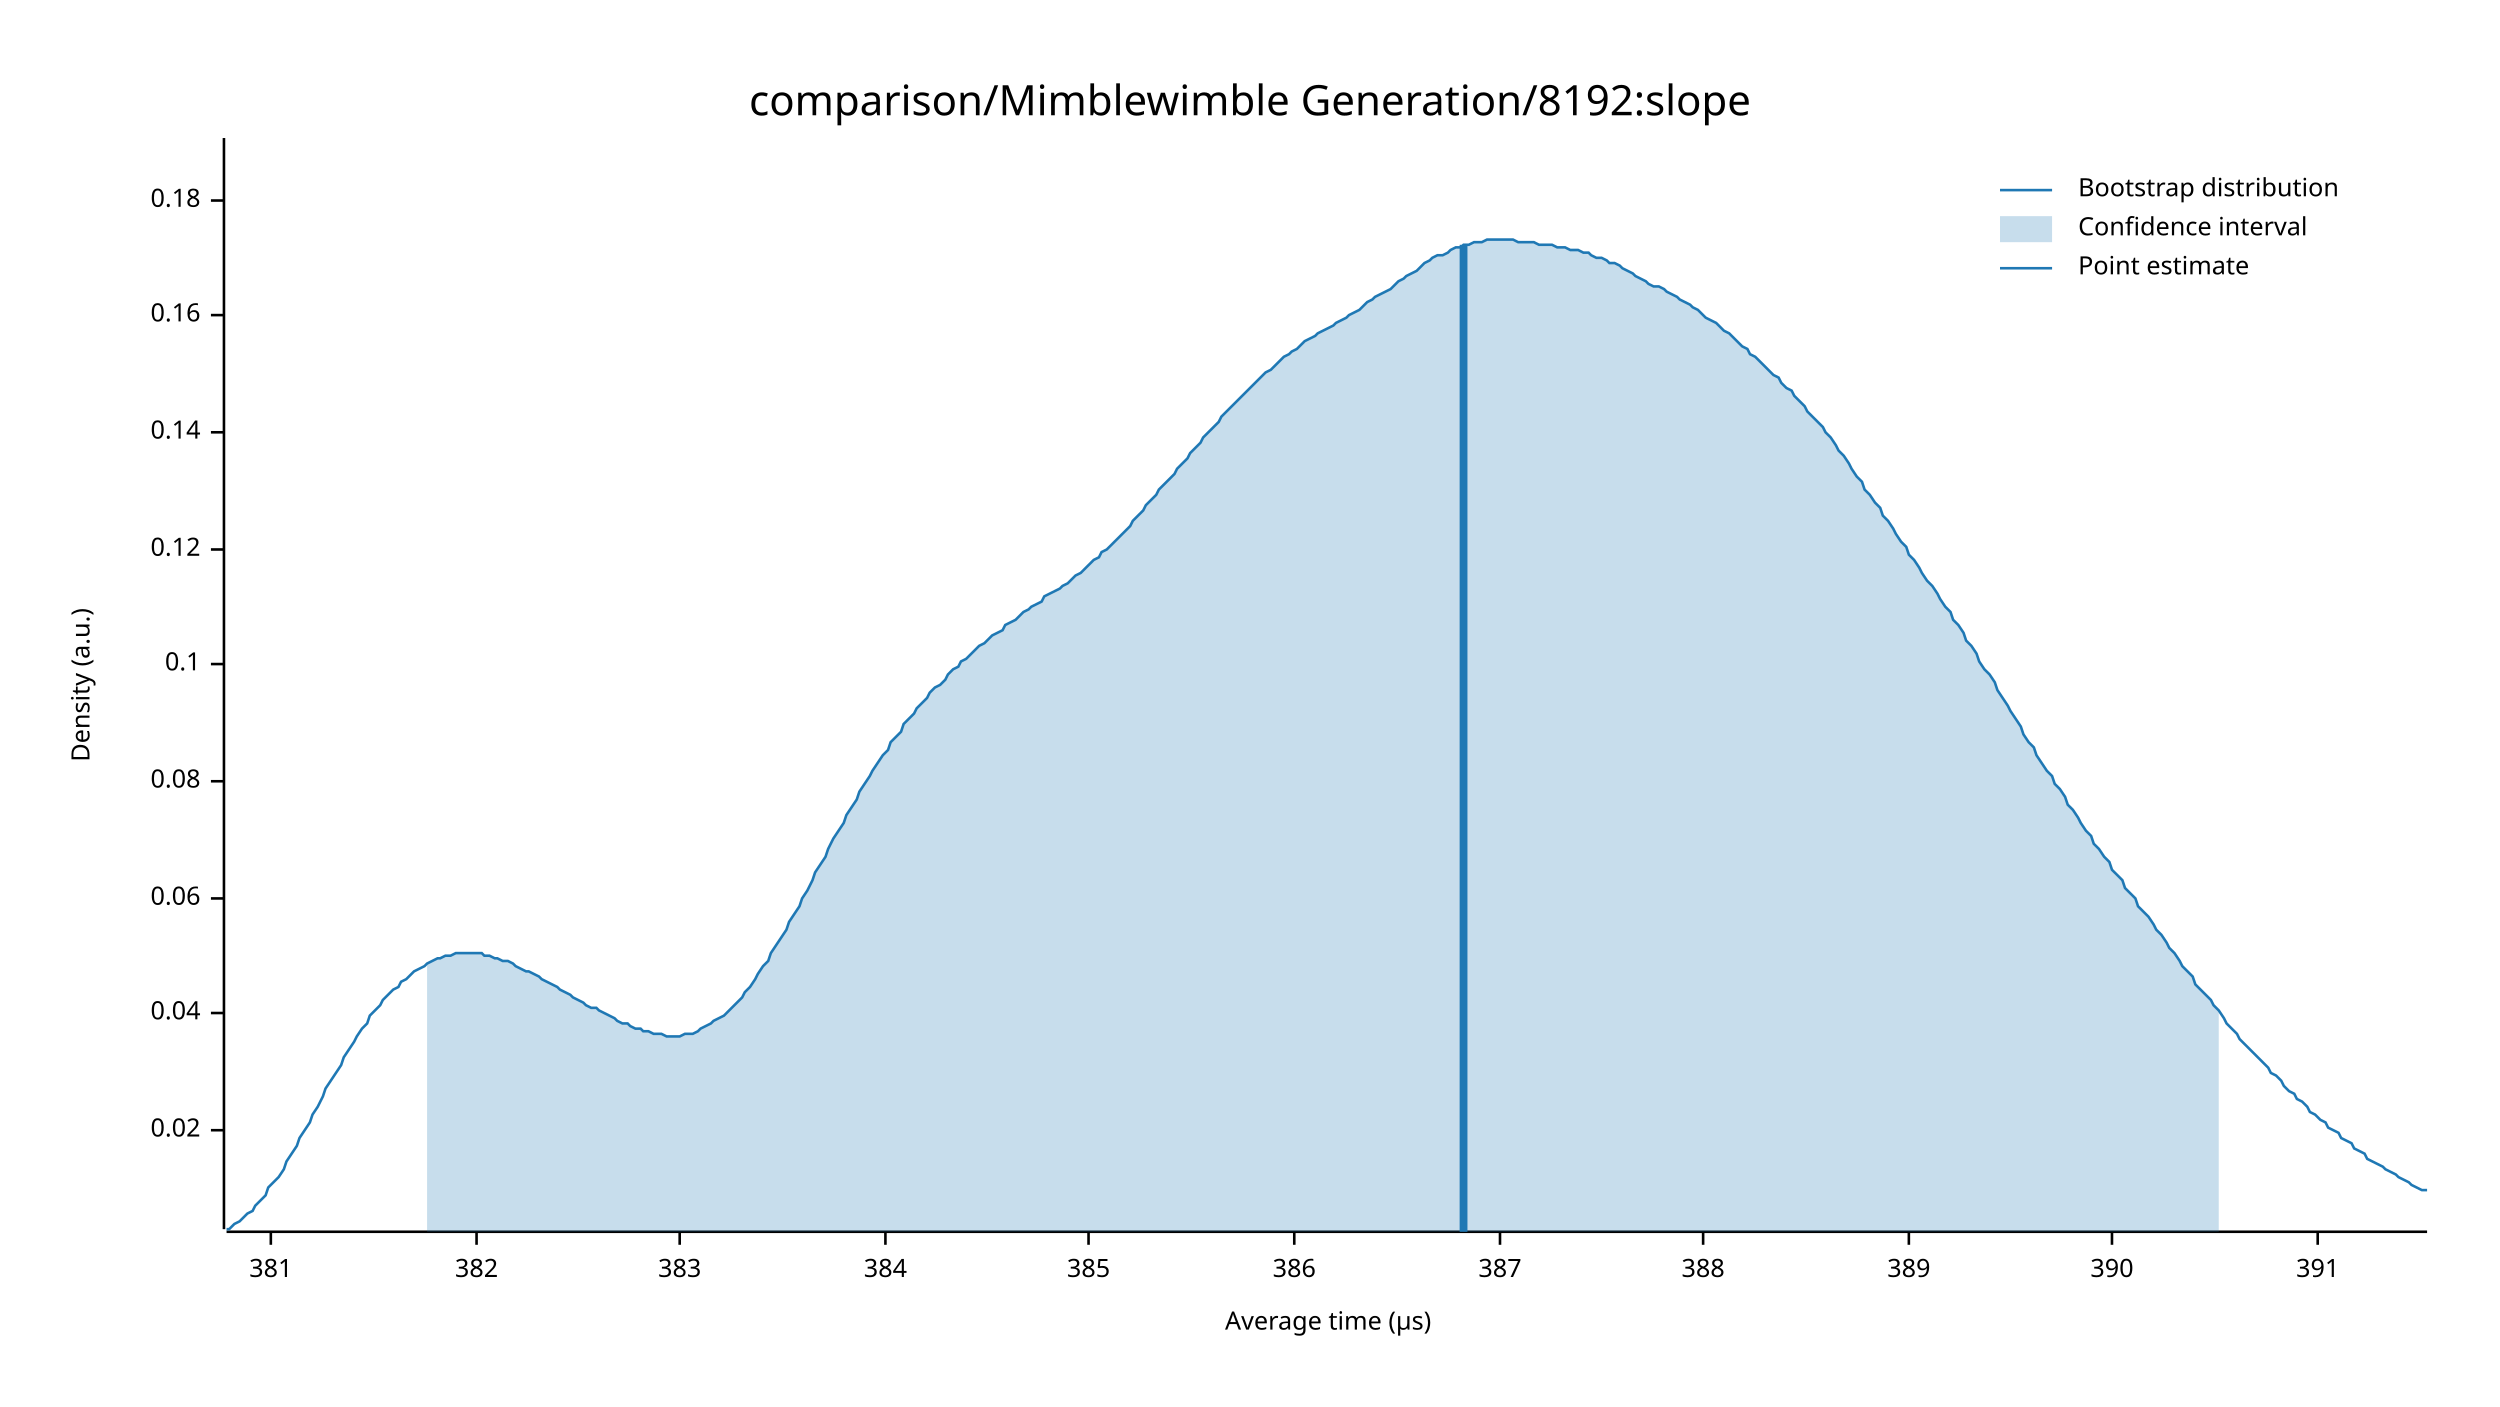
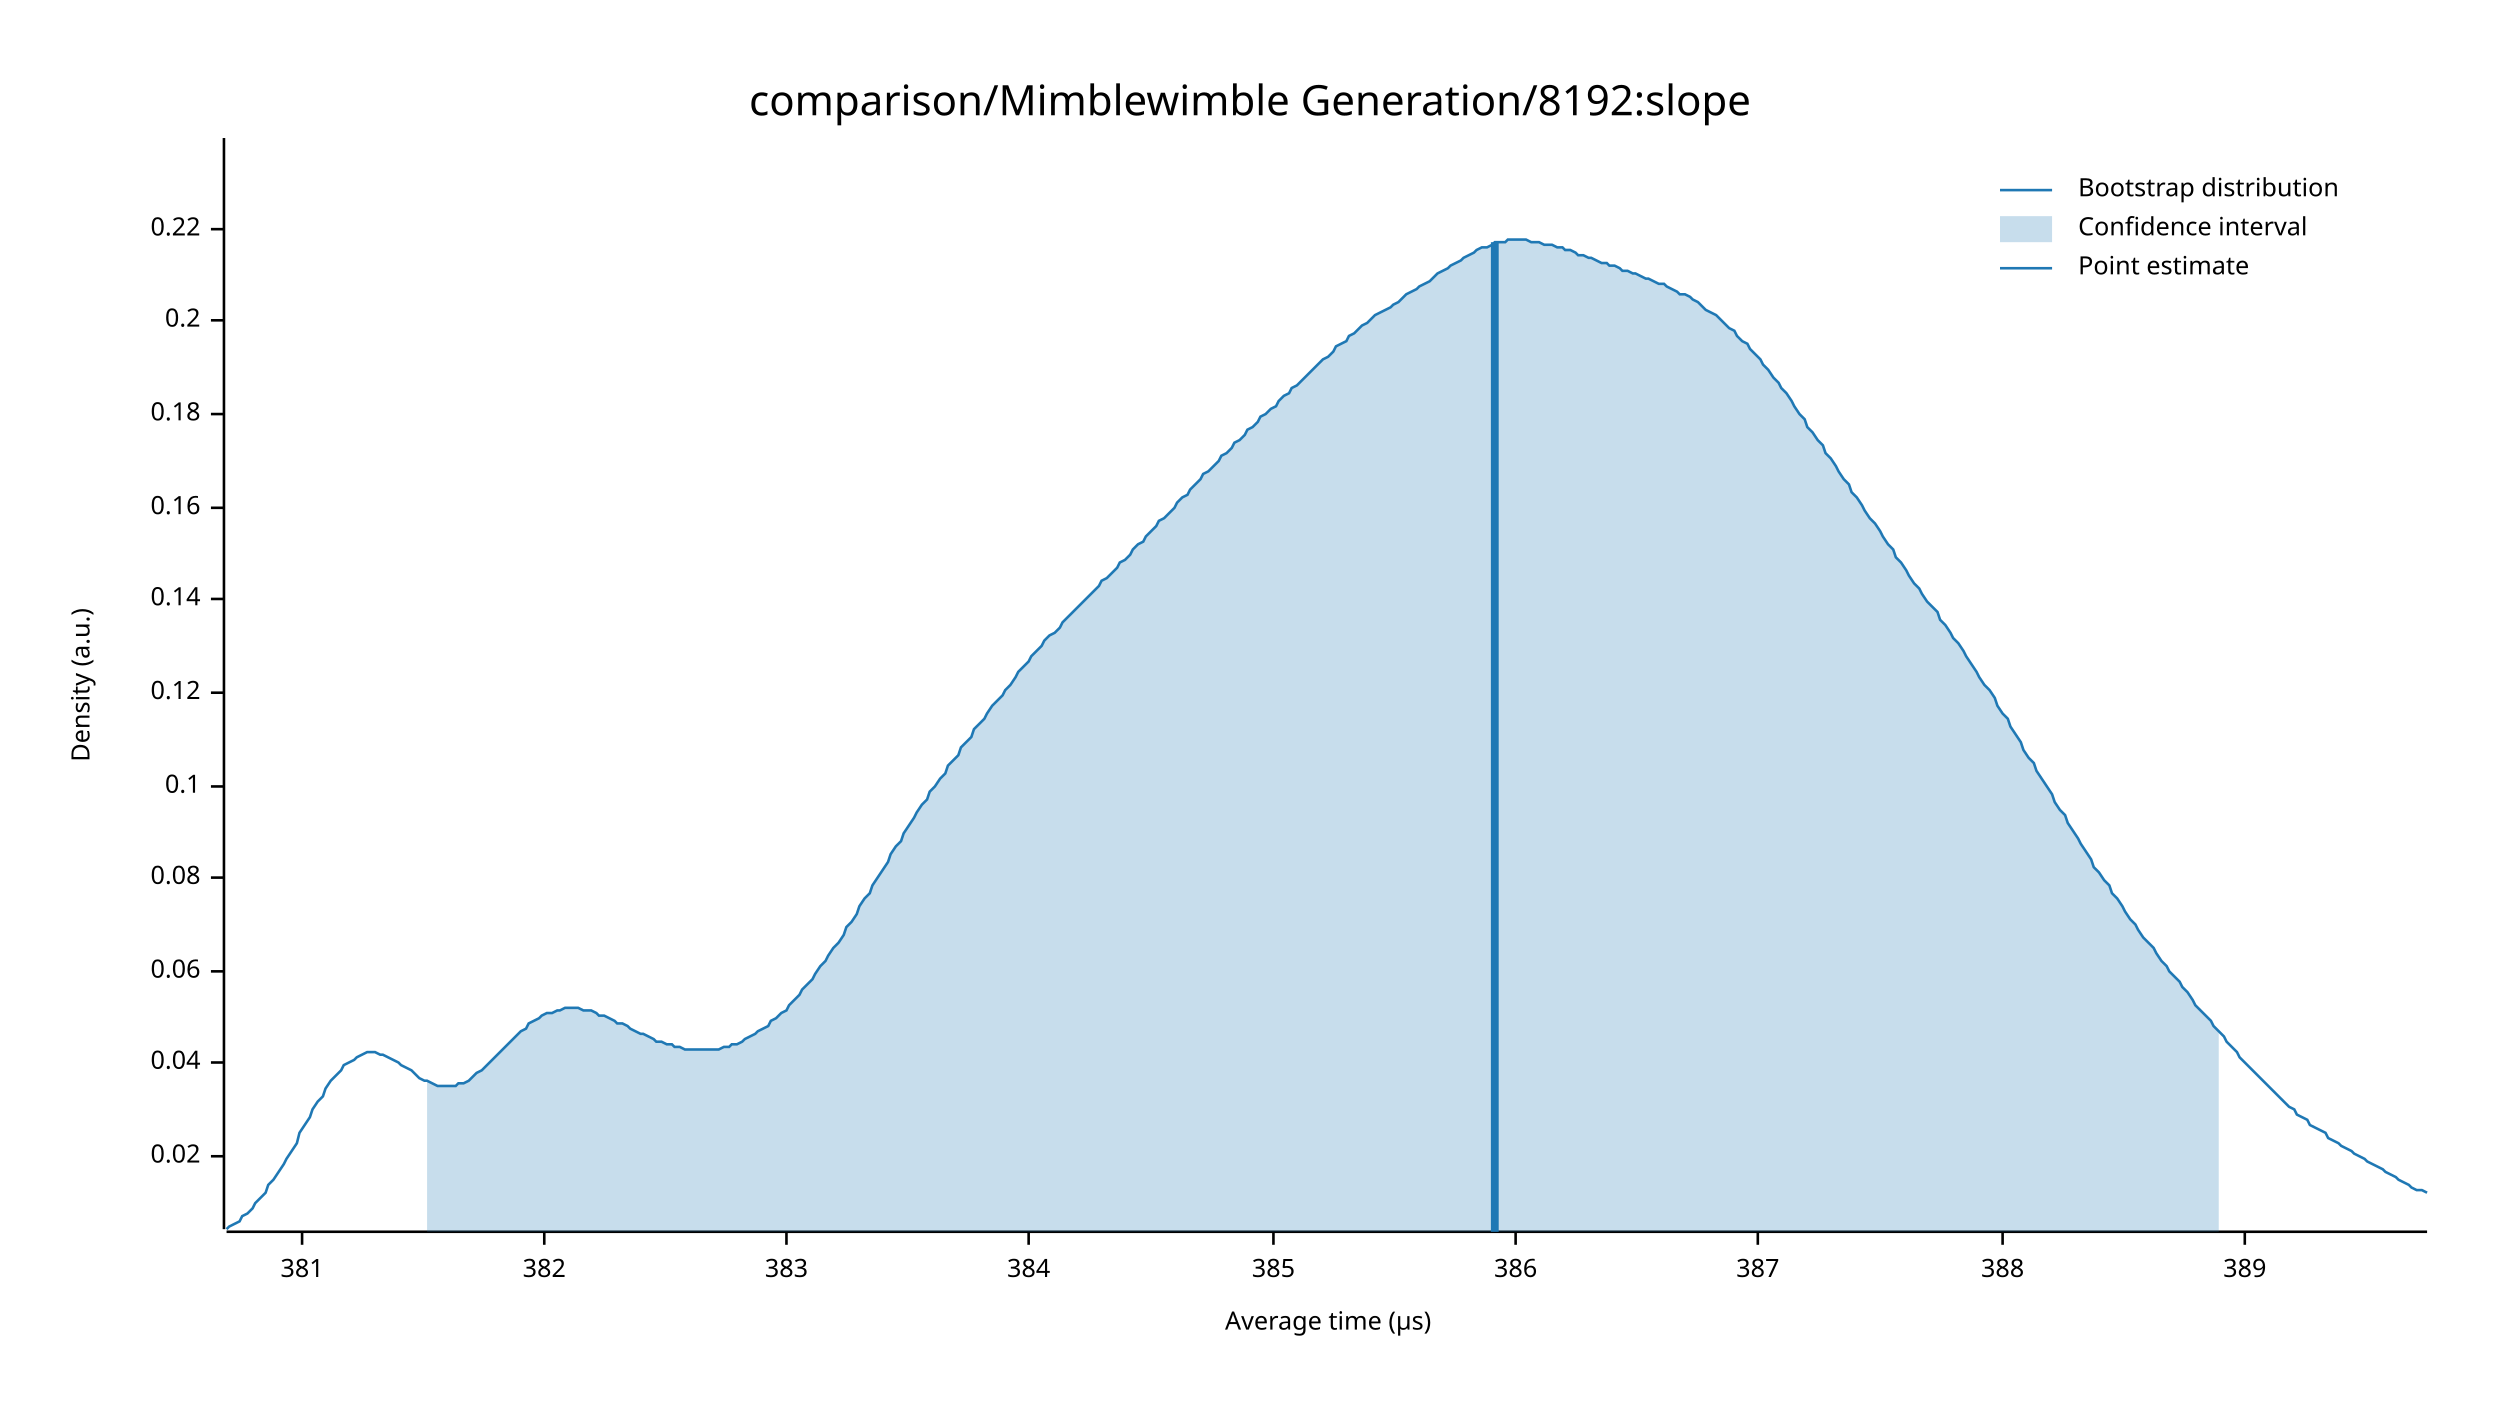
<svg xmlns="http://www.w3.org/2000/svg" width="960" height="540" viewBox="0 0 960 540">
  <text x="480" y="32" dy="0.76em" text-anchor="middle" font-family="sans-serif" font-size="16.129" opacity="1" fill="#000000">
comparison/Mimblewimble Generation/8192:slope
</text>
  <text x="27" y="263" dy="0.76em" text-anchor="middle" font-family="sans-serif" font-size="9.677" opacity="1" fill="#000000" transform="rotate(270, 27, 263)">
Density (a.u.)
</text>
  <text x="510" y="513" dy="-0.5ex" text-anchor="middle" font-family="sans-serif" font-size="9.677" opacity="1" fill="#000000">
Average time (µs)
</text>
  <polyline fill="none" opacity="1" stroke="#000000" stroke-width="1" points="86,53 86,472 " />
-   <text x="77" y="434" dy="0.5ex" text-anchor="end" font-family="sans-serif" font-size="9.677" opacity="1" fill="#000000">
+   <text x="77" y="444" dy="0.5ex" text-anchor="end" font-family="sans-serif" font-size="9.677" opacity="1" fill="#000000">
0.02
</text>
-   <polyline fill="none" opacity="1" stroke="#000000" stroke-width="1" points="81,434 86,434 " />
-   <text x="77" y="389" dy="0.5ex" text-anchor="end" font-family="sans-serif" font-size="9.677" opacity="1" fill="#000000">
+   <polyline fill="none" opacity="1" stroke="#000000" stroke-width="1" points="81,444 86,444 " />
+   <text x="77" y="408" dy="0.5ex" text-anchor="end" font-family="sans-serif" font-size="9.677" opacity="1" fill="#000000">
0.04
</text>
-   <polyline fill="none" opacity="1" stroke="#000000" stroke-width="1" points="81,389 86,389 " />
-   <text x="77" y="345" dy="0.5ex" text-anchor="end" font-family="sans-serif" font-size="9.677" opacity="1" fill="#000000">
+   <polyline fill="none" opacity="1" stroke="#000000" stroke-width="1" points="81,408 86,408 " />
+   <text x="77" y="373" dy="0.5ex" text-anchor="end" font-family="sans-serif" font-size="9.677" opacity="1" fill="#000000">
0.06
</text>
-   <polyline fill="none" opacity="1" stroke="#000000" stroke-width="1" points="81,345 86,345 " />
-   <text x="77" y="300" dy="0.5ex" text-anchor="end" font-family="sans-serif" font-size="9.677" opacity="1" fill="#000000">
+   <polyline fill="none" opacity="1" stroke="#000000" stroke-width="1" points="81,373 86,373 " />
+   <text x="77" y="337" dy="0.5ex" text-anchor="end" font-family="sans-serif" font-size="9.677" opacity="1" fill="#000000">
0.08
</text>
-   <polyline fill="none" opacity="1" stroke="#000000" stroke-width="1" points="81,300 86,300 " />
-   <text x="77" y="255" dy="0.5ex" text-anchor="end" font-family="sans-serif" font-size="9.677" opacity="1" fill="#000000">
+   <polyline fill="none" opacity="1" stroke="#000000" stroke-width="1" points="81,337 86,337 " />
+   <text x="77" y="302" dy="0.5ex" text-anchor="end" font-family="sans-serif" font-size="9.677" opacity="1" fill="#000000">
0.1
</text>
-   <polyline fill="none" opacity="1" stroke="#000000" stroke-width="1" points="81,255 86,255 " />
-   <text x="77" y="211" dy="0.5ex" text-anchor="end" font-family="sans-serif" font-size="9.677" opacity="1" fill="#000000">
+   <polyline fill="none" opacity="1" stroke="#000000" stroke-width="1" points="81,302 86,302 " />
+   <text x="77" y="266" dy="0.5ex" text-anchor="end" font-family="sans-serif" font-size="9.677" opacity="1" fill="#000000">
0.12
</text>
-   <polyline fill="none" opacity="1" stroke="#000000" stroke-width="1" points="81,211 86,211 " />
-   <text x="77" y="166" dy="0.5ex" text-anchor="end" font-family="sans-serif" font-size="9.677" opacity="1" fill="#000000">
+   <polyline fill="none" opacity="1" stroke="#000000" stroke-width="1" points="81,266 86,266 " />
+   <text x="77" y="230" dy="0.5ex" text-anchor="end" font-family="sans-serif" font-size="9.677" opacity="1" fill="#000000">
0.14
</text>
-   <polyline fill="none" opacity="1" stroke="#000000" stroke-width="1" points="81,166 86,166 " />
-   <text x="77" y="121" dy="0.5ex" text-anchor="end" font-family="sans-serif" font-size="9.677" opacity="1" fill="#000000">
+   <polyline fill="none" opacity="1" stroke="#000000" stroke-width="1" points="81,230 86,230 " />
+   <text x="77" y="195" dy="0.5ex" text-anchor="end" font-family="sans-serif" font-size="9.677" opacity="1" fill="#000000">
0.16
</text>
-   <polyline fill="none" opacity="1" stroke="#000000" stroke-width="1" points="81,121 86,121 " />
-   <text x="77" y="77" dy="0.5ex" text-anchor="end" font-family="sans-serif" font-size="9.677" opacity="1" fill="#000000">
+   <polyline fill="none" opacity="1" stroke="#000000" stroke-width="1" points="81,195 86,195 " />
+   <text x="77" y="159" dy="0.5ex" text-anchor="end" font-family="sans-serif" font-size="9.677" opacity="1" fill="#000000">
0.18
</text>
-   <polyline fill="none" opacity="1" stroke="#000000" stroke-width="1" points="81,77 86,77 " />
+   <polyline fill="none" opacity="1" stroke="#000000" stroke-width="1" points="81,159 86,159 " />
+   <text x="77" y="123" dy="0.5ex" text-anchor="end" font-family="sans-serif" font-size="9.677" opacity="1" fill="#000000">
+ 0.2
+ </text>
+   <polyline fill="none" opacity="1" stroke="#000000" stroke-width="1" points="81,123 86,123 " />
+   <text x="77" y="88" dy="0.5ex" text-anchor="end" font-family="sans-serif" font-size="9.677" opacity="1" fill="#000000">
+ 0.22
+ </text>
+   <polyline fill="none" opacity="1" stroke="#000000" stroke-width="1" points="81,88 86,88 " />
  <polyline fill="none" opacity="1" stroke="#000000" stroke-width="1" points="87,473 932,473 " />
-   <text x="104" y="483" dy="0.76em" text-anchor="middle" font-family="sans-serif" font-size="9.677" opacity="1" fill="#000000">
+   <text x="116" y="483" dy="0.76em" text-anchor="middle" font-family="sans-serif" font-size="9.677" opacity="1" fill="#000000">
381
</text>
-   <polyline fill="none" opacity="1" stroke="#000000" stroke-width="1" points="104,473 104,478 " />
-   <text x="183" y="483" dy="0.76em" text-anchor="middle" font-family="sans-serif" font-size="9.677" opacity="1" fill="#000000">
+   <polyline fill="none" opacity="1" stroke="#000000" stroke-width="1" points="116,473 116,478 " />
+   <text x="209" y="483" dy="0.76em" text-anchor="middle" font-family="sans-serif" font-size="9.677" opacity="1" fill="#000000">
382
</text>
-   <polyline fill="none" opacity="1" stroke="#000000" stroke-width="1" points="183,473 183,478 " />
-   <text x="261" y="483" dy="0.76em" text-anchor="middle" font-family="sans-serif" font-size="9.677" opacity="1" fill="#000000">
+   <polyline fill="none" opacity="1" stroke="#000000" stroke-width="1" points="209,473 209,478 " />
+   <text x="302" y="483" dy="0.76em" text-anchor="middle" font-family="sans-serif" font-size="9.677" opacity="1" fill="#000000">
383
</text>
-   <polyline fill="none" opacity="1" stroke="#000000" stroke-width="1" points="261,473 261,478 " />
-   <text x="340" y="483" dy="0.76em" text-anchor="middle" font-family="sans-serif" font-size="9.677" opacity="1" fill="#000000">
+   <polyline fill="none" opacity="1" stroke="#000000" stroke-width="1" points="302,473 302,478 " />
+   <text x="395" y="483" dy="0.76em" text-anchor="middle" font-family="sans-serif" font-size="9.677" opacity="1" fill="#000000">
384
</text>
-   <polyline fill="none" opacity="1" stroke="#000000" stroke-width="1" points="340,473 340,478 " />
-   <text x="418" y="483" dy="0.76em" text-anchor="middle" font-family="sans-serif" font-size="9.677" opacity="1" fill="#000000">
+   <polyline fill="none" opacity="1" stroke="#000000" stroke-width="1" points="395,473 395,478 " />
+   <text x="489" y="483" dy="0.76em" text-anchor="middle" font-family="sans-serif" font-size="9.677" opacity="1" fill="#000000">
385
</text>
-   <polyline fill="none" opacity="1" stroke="#000000" stroke-width="1" points="418,473 418,478 " />
-   <text x="497" y="483" dy="0.76em" text-anchor="middle" font-family="sans-serif" font-size="9.677" opacity="1" fill="#000000">
+   <polyline fill="none" opacity="1" stroke="#000000" stroke-width="1" points="489,473 489,478 " />
+   <text x="582" y="483" dy="0.76em" text-anchor="middle" font-family="sans-serif" font-size="9.677" opacity="1" fill="#000000">
386
</text>
-   <polyline fill="none" opacity="1" stroke="#000000" stroke-width="1" points="497,473 497,478 " />
-   <text x="576" y="483" dy="0.76em" text-anchor="middle" font-family="sans-serif" font-size="9.677" opacity="1" fill="#000000">
+   <polyline fill="none" opacity="1" stroke="#000000" stroke-width="1" points="582,473 582,478 " />
+   <text x="675" y="483" dy="0.76em" text-anchor="middle" font-family="sans-serif" font-size="9.677" opacity="1" fill="#000000">
387
</text>
-   <polyline fill="none" opacity="1" stroke="#000000" stroke-width="1" points="576,473 576,478 " />
-   <text x="654" y="483" dy="0.76em" text-anchor="middle" font-family="sans-serif" font-size="9.677" opacity="1" fill="#000000">
+   <polyline fill="none" opacity="1" stroke="#000000" stroke-width="1" points="675,473 675,478 " />
+   <text x="769" y="483" dy="0.76em" text-anchor="middle" font-family="sans-serif" font-size="9.677" opacity="1" fill="#000000">
388
</text>
-   <polyline fill="none" opacity="1" stroke="#000000" stroke-width="1" points="654,473 654,478 " />
-   <text x="733" y="483" dy="0.76em" text-anchor="middle" font-family="sans-serif" font-size="9.677" opacity="1" fill="#000000">
+   <polyline fill="none" opacity="1" stroke="#000000" stroke-width="1" points="769,473 769,478 " />
+   <text x="862" y="483" dy="0.76em" text-anchor="middle" font-family="sans-serif" font-size="9.677" opacity="1" fill="#000000">
389
</text>
-   <polyline fill="none" opacity="1" stroke="#000000" stroke-width="1" points="733,473 733,478 " />
-   <text x="811" y="483" dy="0.76em" text-anchor="middle" font-family="sans-serif" font-size="9.677" opacity="1" fill="#000000">
- 390
- </text>
-   <polyline fill="none" opacity="1" stroke="#000000" stroke-width="1" points="811,473 811,478 " />
-   <text x="890" y="483" dy="0.76em" text-anchor="middle" font-family="sans-serif" font-size="9.677" opacity="1" fill="#000000">
- 391
- </text>
-   <polyline fill="none" opacity="1" stroke="#000000" stroke-width="1" points="890,473 890,478 " />
-   <polyline fill="none" opacity="1" stroke="#1F78B4" stroke-width="1" points="87,472 88,472 90,470 92,469 93,468 95,466 97,465 98,463 100,461 102,459 103,456 105,454 107,452 109,449 110,446 112,443 114,440 115,437 117,434 119,431 120,428 122,425 124,421 125,418 127,415 129,412 131,409 132,406 134,403 136,400 137,398 139,395 141,393 142,390 144,388 146,386 147,384 149,382 151,380 153,379 154,377 156,376 158,374 159,373 161,372 163,371 164,370 166,369 168,368 169,368 171,367 173,367 175,366 176,366 178,366 180,366 181,366 183,366 185,366 186,367 188,367 190,368 191,368 193,369 195,369 197,370 198,371 200,372 202,373 203,373 205,374 207,375 208,376 210,377 212,378 214,379 215,380 217,381 219,382 220,383 222,384 224,385 225,386 227,387 229,387 230,388 232,389 234,390 236,391 237,392 239,393 241,393 242,394 244,395 246,395 247,396 249,396 251,397 252,397 254,397 256,398 258,398 259,398 261,398 263,397 264,397 266,397 268,396 269,395 271,394 273,393 274,392 276,391 278,390 280,388 281,387 283,385 285,383 286,381 288,379 290,376 291,374 293,371 295,369 296,366 298,363 300,360 302,357 303,354 305,351 307,348 308,345 310,342 312,338 313,335 315,332 317,329 318,326 320,322 322,319 324,316 325,313 327,310 329,307 330,304 332,301 334,298 335,296 337,293 339,290 341,288 342,285 344,283 346,281 347,278 349,276 351,274 352,272 354,270 356,268 357,266 359,264 361,263 363,261 364,259 366,257 368,256 369,254 371,253 373,251 374,250 376,248 378,247 379,246 381,244 383,243 385,242 386,240 388,239 390,238 391,237 393,235 395,234 396,233 398,232 400,231 401,229 403,228 405,227 407,226 408,225 410,224 412,222 413,221 415,220 417,218 418,217 420,215 422,214 423,212 425,211 427,209 429,207 430,206 432,204 434,202 435,200 437,198 439,196 440,194 442,192 444,190 445,188 447,186 449,184 451,182 452,180 454,178 456,176 457,174 459,172 461,170 462,168 464,166 466,164 468,162 469,160 471,158 473,156 474,155 476,153 478,151 479,150 481,148 483,146 484,145 486,143 488,142 490,140 491,139 493,137 495,136 496,135 498,134 500,132 501,131 503,130 505,129 506,128 508,127 510,126 512,125 513,124 515,123 517,122 518,121 520,120 522,119 523,118 525,116 527,115 528,114 530,113 532,112 534,111 535,110 537,108 539,107 540,106 542,105 544,104 545,103 547,101 549,100 550,99 552,98 554,98 556,97 557,96 559,95 561,95 562,94 564,94 566,93 567,93 569,93 571,92 573,92 574,92 576,92 578,92 579,92 581,92 583,93 584,93 586,93 588,93 589,93 591,94 593,94 595,94 596,94 598,95 600,95 601,95 603,96 605,96 606,96 608,97 610,97 611,98 613,99 615,99 617,100 618,101 620,101 622,102 623,103 625,104 627,105 628,106 630,107 632,108 633,109 635,110 637,110 639,111 640,112 642,113 644,114 645,115 647,116 649,117 650,118 652,119 654,121 655,122 657,123 659,124 661,126 662,127 664,128 666,130 667,131 669,133 671,134 672,136 674,137 676,139 677,140 679,142 681,144 683,145 684,147 686,149 688,150 689,152 691,154 693,156 694,158 696,160 698,162 700,164 701,166 703,168 705,171 706,173 708,175 710,178 711,180 713,183 715,185 716,188 718,190 720,193 722,195 723,198 725,200 727,203 728,205 730,208 732,210 733,213 735,215 737,218 738,220 740,223 742,225 744,228 745,230 747,233 749,235 750,238 752,240 754,243 755,246 757,248 759,251 760,254 762,257 764,259 766,262 767,265 769,268 771,271 772,273 774,276 776,279 777,282 779,285 781,287 782,290 784,293 786,296 788,298 789,301 791,303 793,306 794,309 796,311 798,314 799,316 801,319 803,321 804,324 806,326 808,329 810,331 811,334 813,336 815,338 816,341 818,343 820,345 821,348 823,350 825,352 827,355 828,357 830,359 832,362 833,364 835,366 837,369 838,371 840,373 842,375 843,378 845,380 847,382 849,384 850,386 852,388 854,391 855,393 857,395 859,397 860,399 862,401 864,403 865,404 867,406 869,408 871,410 872,412 874,413 876,415 877,417 879,419 881,420 882,422 884,423 886,425 887,427 889,428 891,430 893,431 894,433 896,434 898,435 899,437 901,438 903,439 904,441 906,442 908,443 909,445 911,446 913,447 915,448 916,449 918,450 920,451 921,452 923,453 925,454 926,455 928,456 930,457 932,457 " />
-   <polygon opacity="0.25" fill="#1F78B4" points="164,370 166,369 168,368 169,368 171,367 173,367 175,366 176,366 178,366 180,366 181,366 183,366 185,366 186,367 188,367 190,368 191,368 193,369 195,369 197,370 198,371 200,372 202,373 203,373 205,374 207,375 208,376 210,377 212,378 214,379 215,380 217,381 219,382 220,383 222,384 224,385 225,386 227,387 229,387 230,388 232,389 234,390 236,391 237,392 239,393 241,393 242,394 244,395 246,395 247,396 249,396 251,397 252,397 254,397 256,398 258,398 259,398 261,398 263,397 264,397 266,397 268,396 269,395 271,394 273,393 274,392 276,391 278,390 280,388 281,387 283,385 285,383 286,381 288,379 290,376 291,374 293,371 295,369 296,366 298,363 300,360 302,357 303,354 305,351 307,348 308,345 310,342 312,338 313,335 315,332 317,329 318,326 320,322 322,319 324,316 325,313 327,310 329,307 330,304 332,301 334,298 335,296 337,293 339,290 341,288 342,285 344,283 346,281 347,278 349,276 351,274 352,272 354,270 356,268 357,266 359,264 361,263 363,261 364,259 366,257 368,256 369,254 371,253 373,251 374,250 376,248 378,247 379,246 381,244 383,243 385,242 386,240 388,239 390,238 391,237 393,235 395,234 396,233 398,232 400,231 401,229 403,228 405,227 407,226 408,225 410,224 412,222 413,221 415,220 417,218 418,217 420,215 422,214 423,212 425,211 427,209 429,207 430,206 432,204 434,202 435,200 437,198 439,196 440,194 442,192 444,190 445,188 447,186 449,184 451,182 452,180 454,178 456,176 457,174 459,172 461,170 462,168 464,166 466,164 468,162 469,160 471,158 473,156 474,155 476,153 478,151 479,150 481,148 483,146 484,145 486,143 488,142 490,140 491,139 493,137 495,136 496,135 498,134 500,132 501,131 503,130 505,129 506,128 508,127 510,126 512,125 513,124 515,123 517,122 518,121 520,120 522,119 523,118 525,116 527,115 528,114 530,113 532,112 534,111 535,110 537,108 539,107 540,106 542,105 544,104 545,103 547,101 549,100 550,99 552,98 554,98 556,97 557,96 559,95 561,95 562,94 564,94 566,93 567,93 569,93 571,92 573,92 574,92 576,92 578,92 579,92 581,92 583,93 584,93 586,93 588,93 589,93 591,94 593,94 595,94 596,94 598,95 600,95 601,95 603,96 605,96 606,96 608,97 610,97 611,98 613,99 615,99 617,100 618,101 620,101 622,102 623,103 625,104 627,105 628,106 630,107 632,108 633,109 635,110 637,110 639,111 640,112 642,113 644,114 645,115 647,116 649,117 650,118 652,119 654,121 655,122 657,123 659,124 661,126 662,127 664,128 666,130 667,131 669,133 671,134 672,136 674,137 676,139 677,140 679,142 681,144 683,145 684,147 686,149 688,150 689,152 691,154 693,156 694,158 696,160 698,162 700,164 701,166 703,168 705,171 706,173 708,175 710,178 711,180 713,183 715,185 716,188 718,190 720,193 722,195 723,198 725,200 727,203 728,205 730,208 732,210 733,213 735,215 737,218 738,220 740,223 742,225 744,228 745,230 747,233 749,235 750,238 752,240 754,243 755,246 757,248 759,251 760,254 762,257 764,259 766,262 767,265 769,268 771,271 772,273 774,276 776,279 777,282 779,285 781,287 782,290 784,293 786,296 788,298 789,301 791,303 793,306 794,309 796,311 798,314 799,316 801,319 803,321 804,324 806,326 808,329 810,331 811,334 813,336 815,338 816,341 818,343 820,345 821,348 823,350 825,352 827,355 828,357 830,359 832,362 833,364 835,366 837,369 838,371 840,373 842,375 843,378 845,380 847,382 849,384 850,386 852,388 852,473 164,473 " />
-   <polyline fill="none" opacity="1" stroke="#1F78B4" stroke-width="3" points="562,473 562,94 " />
+   <polyline fill="none" opacity="1" stroke="#000000" stroke-width="1" points="862,473 862,478 " />
+   <polyline fill="none" opacity="1" stroke="#1F78B4" stroke-width="1" points="87,472 88,471 90,470 92,469 93,467 95,466 97,464 98,462 100,460 102,458 103,455 105,453 107,450 109,447 110,445 112,442 114,439 115,435 117,432 119,429 120,426 122,423 124,421 125,418 127,415 129,413 131,411 132,409 134,408 136,407 137,406 139,405 141,404 142,404 144,404 146,405 147,405 149,406 151,407 153,408 154,409 156,410 158,411 159,412 161,414 163,415 164,415 166,416 168,417 169,417 171,417 173,417 175,417 176,416 178,416 180,415 181,414 183,412 185,411 186,410 188,408 190,406 191,405 193,403 195,401 197,399 198,398 200,396 202,395 203,393 205,392 207,391 208,390 210,389 212,389 214,388 215,388 217,387 219,387 220,387 222,387 224,388 225,388 227,388 229,389 230,390 232,390 234,391 236,392 237,393 239,393 241,394 242,395 244,396 246,397 247,397 249,398 251,399 252,400 254,400 256,401 258,401 259,402 261,402 263,403 264,403 266,403 268,403 269,403 271,403 273,403 274,403 276,403 278,402 280,402 281,401 283,401 285,400 286,399 288,398 290,397 291,396 293,395 295,394 296,392 298,391 300,389 302,388 303,386 305,384 307,382 308,380 310,378 312,376 313,374 315,371 317,369 318,367 320,364 322,362 324,359 325,356 327,354 329,351 330,348 332,345 334,343 335,340 337,337 339,334 341,331 342,328 344,325 346,323 347,320 349,317 351,314 352,312 354,309 356,307 357,304 359,302 361,299 363,297 364,294 366,292 368,290 369,287 371,285 373,283 374,280 376,278 378,276 379,274 381,271 383,269 385,267 386,265 388,263 390,260 391,258 393,256 395,254 396,252 398,250 400,248 401,246 403,244 405,243 407,241 408,239 410,237 412,235 413,234 415,232 417,230 418,229 420,227 422,225 423,223 425,222 427,220 429,218 430,216 432,215 434,213 435,211 437,209 439,208 440,206 442,204 444,202 445,200 447,199 449,197 451,195 452,193 454,191 456,190 457,188 459,186 461,184 462,182 464,181 466,179 468,177 469,175 471,174 473,172 474,170 476,169 478,167 479,165 481,164 483,162 484,160 486,159 488,157 490,156 491,154 493,152 495,151 496,149 498,148 500,146 501,145 503,143 505,141 506,140 508,138 510,137 512,135 513,133 515,132 517,131 518,129 520,128 522,126 523,125 525,124 527,122 528,121 530,120 532,119 534,118 535,117 537,116 539,114 540,113 542,112 544,111 545,110 547,109 549,108 550,107 552,105 554,104 556,103 557,102 559,101 561,100 562,99 564,98 566,97 567,96 569,95 571,95 573,94 574,93 576,93 578,93 579,92 581,92 583,92 584,92 586,92 588,93 589,93 591,93 593,94 595,94 596,94 598,95 600,95 601,96 603,96 605,97 606,98 608,98 610,99 611,99 613,100 615,101 617,101 618,102 620,102 622,103 623,104 625,104 627,105 628,105 630,106 632,107 633,107 635,108 637,109 639,109 640,110 642,111 644,112 645,113 647,113 649,114 650,115 652,116 654,118 655,119 657,120 659,121 661,123 662,124 664,126 666,127 667,129 669,131 671,132 672,134 674,136 676,138 677,140 679,142 681,145 683,147 684,149 686,151 688,154 689,156 691,159 693,161 694,164 696,166 698,169 700,171 701,174 703,176 705,179 706,181 708,184 710,186 711,189 713,191 715,194 716,196 718,199 720,201 722,204 723,206 725,209 727,211 728,214 730,216 732,219 733,221 735,224 737,226 738,228 740,231 742,233 744,235 745,238 747,240 749,243 750,245 752,247 754,250 755,252 757,255 759,258 760,260 762,263 764,265 766,268 767,271 769,274 771,276 772,279 774,282 776,285 777,288 779,291 781,293 782,296 784,299 786,302 788,305 789,308 791,311 793,313 794,316 796,319 798,322 799,324 801,327 803,330 804,333 806,335 808,338 810,340 811,343 813,345 815,348 816,350 818,353 820,355 821,357 823,360 825,362 827,364 828,366 830,369 832,371 833,373 835,375 837,377 838,379 840,381 842,384 843,386 845,388 847,390 849,392 850,394 852,396 854,398 855,400 857,402 859,404 860,406 862,408 864,410 865,411 867,413 869,415 871,417 872,418 874,420 876,422 877,423 879,425 881,426 882,428 884,429 886,430 887,432 889,433 891,434 893,435 894,437 896,438 898,439 899,440 901,441 903,442 904,443 906,444 908,445 909,446 911,447 913,448 915,449 916,450 918,451 920,452 921,453 923,454 925,455 926,456 928,457 930,457 932,458 " />
+   <polygon opacity="0.25" fill="#1F78B4" points="164,415 166,416 168,417 169,417 171,417 173,417 175,417 176,416 178,416 180,415 181,414 183,412 185,411 186,410 188,408 190,406 191,405 193,403 195,401 197,399 198,398 200,396 202,395 203,393 205,392 207,391 208,390 210,389 212,389 214,388 215,388 217,387 219,387 220,387 222,387 224,388 225,388 227,388 229,389 230,390 232,390 234,391 236,392 237,393 239,393 241,394 242,395 244,396 246,397 247,397 249,398 251,399 252,400 254,400 256,401 258,401 259,402 261,402 263,403 264,403 266,403 268,403 269,403 271,403 273,403 274,403 276,403 278,402 280,402 281,401 283,401 285,400 286,399 288,398 290,397 291,396 293,395 295,394 296,392 298,391 300,389 302,388 303,386 305,384 307,382 308,380 310,378 312,376 313,374 315,371 317,369 318,367 320,364 322,362 324,359 325,356 327,354 329,351 330,348 332,345 334,343 335,340 337,337 339,334 341,331 342,328 344,325 346,323 347,320 349,317 351,314 352,312 354,309 356,307 357,304 359,302 361,299 363,297 364,294 366,292 368,290 369,287 371,285 373,283 374,280 376,278 378,276 379,274 381,271 383,269 385,267 386,265 388,263 390,260 391,258 393,256 395,254 396,252 398,250 400,248 401,246 403,244 405,243 407,241 408,239 410,237 412,235 413,234 415,232 417,230 418,229 420,227 422,225 423,223 425,222 427,220 429,218 430,216 432,215 434,213 435,211 437,209 439,208 440,206 442,204 444,202 445,200 447,199 449,197 451,195 452,193 454,191 456,190 457,188 459,186 461,184 462,182 464,181 466,179 468,177 469,175 471,174 473,172 474,170 476,169 478,167 479,165 481,164 483,162 484,160 486,159 488,157 490,156 491,154 493,152 495,151 496,149 498,148 500,146 501,145 503,143 505,141 506,140 508,138 510,137 512,135 513,133 515,132 517,131 518,129 520,128 522,126 523,125 525,124 527,122 528,121 530,120 532,119 534,118 535,117 537,116 539,114 540,113 542,112 544,111 545,110 547,109 549,108 550,107 552,105 554,104 556,103 557,102 559,101 561,100 562,99 564,98 566,97 567,96 569,95 571,95 573,94 574,93 576,93 578,93 579,92 581,92 583,92 584,92 586,92 588,93 589,93 591,93 593,94 595,94 596,94 598,95 600,95 601,96 603,96 605,97 606,98 608,98 610,99 611,99 613,100 615,101 617,101 618,102 620,102 622,103 623,104 625,104 627,105 628,105 630,106 632,107 633,107 635,108 637,109 639,109 640,110 642,111 644,112 645,113 647,113 649,114 650,115 652,116 654,118 655,119 657,120 659,121 661,123 662,124 664,126 666,127 667,129 669,131 671,132 672,134 674,136 676,138 677,140 679,142 681,145 683,147 684,149 686,151 688,154 689,156 691,159 693,161 694,164 696,166 698,169 700,171 701,174 703,176 705,179 706,181 708,184 710,186 711,189 713,191 715,194 716,196 718,199 720,201 722,204 723,206 725,209 727,211 728,214 730,216 732,219 733,221 735,224 737,226 738,228 740,231 742,233 744,235 745,238 747,240 749,243 750,245 752,247 754,250 755,252 757,255 759,258 760,260 762,263 764,265 766,268 767,271 769,274 771,276 772,279 774,282 776,285 777,288 779,291 781,293 782,296 784,299 786,302 788,305 789,308 791,311 793,313 794,316 796,319 798,322 799,324 801,327 803,330 804,333 806,335 808,338 810,340 811,343 813,345 815,348 816,350 818,353 820,355 821,357 823,360 825,362 827,364 828,366 830,369 832,371 833,373 835,375 837,377 838,379 840,381 842,384 843,386 845,388 847,390 849,392 850,394 852,396 852,473 164,473 " />
+   <polyline fill="none" opacity="1" stroke="#1F78B4" stroke-width="3" points="574,473 574,93 " />
  <text x="798" y="68" dy="0.76em" text-anchor="start" font-family="sans-serif" font-size="9.677" opacity="1" fill="#000000">
Bootstrap distribution
</text>
  <text x="798" y="83" dy="0.76em" text-anchor="start" font-family="sans-serif" font-size="9.677" opacity="1" fill="#000000">
Confidence interval
</text>
  <text x="798" y="98" dy="0.76em" text-anchor="start" font-family="sans-serif" font-size="9.677" opacity="1" fill="#000000">
Point estimate
</text>
  <polyline fill="none" opacity="1" stroke="#1F78B4" stroke-width="1" points="768,73 788,73 " />
  <rect x="768" y="83" width="20" height="10" opacity="0.25" fill="#1F78B4" stroke="none" />
  <polyline fill="none" opacity="1" stroke="#1F78B4" stroke-width="1" points="768,103 788,103 " />
</svg>
